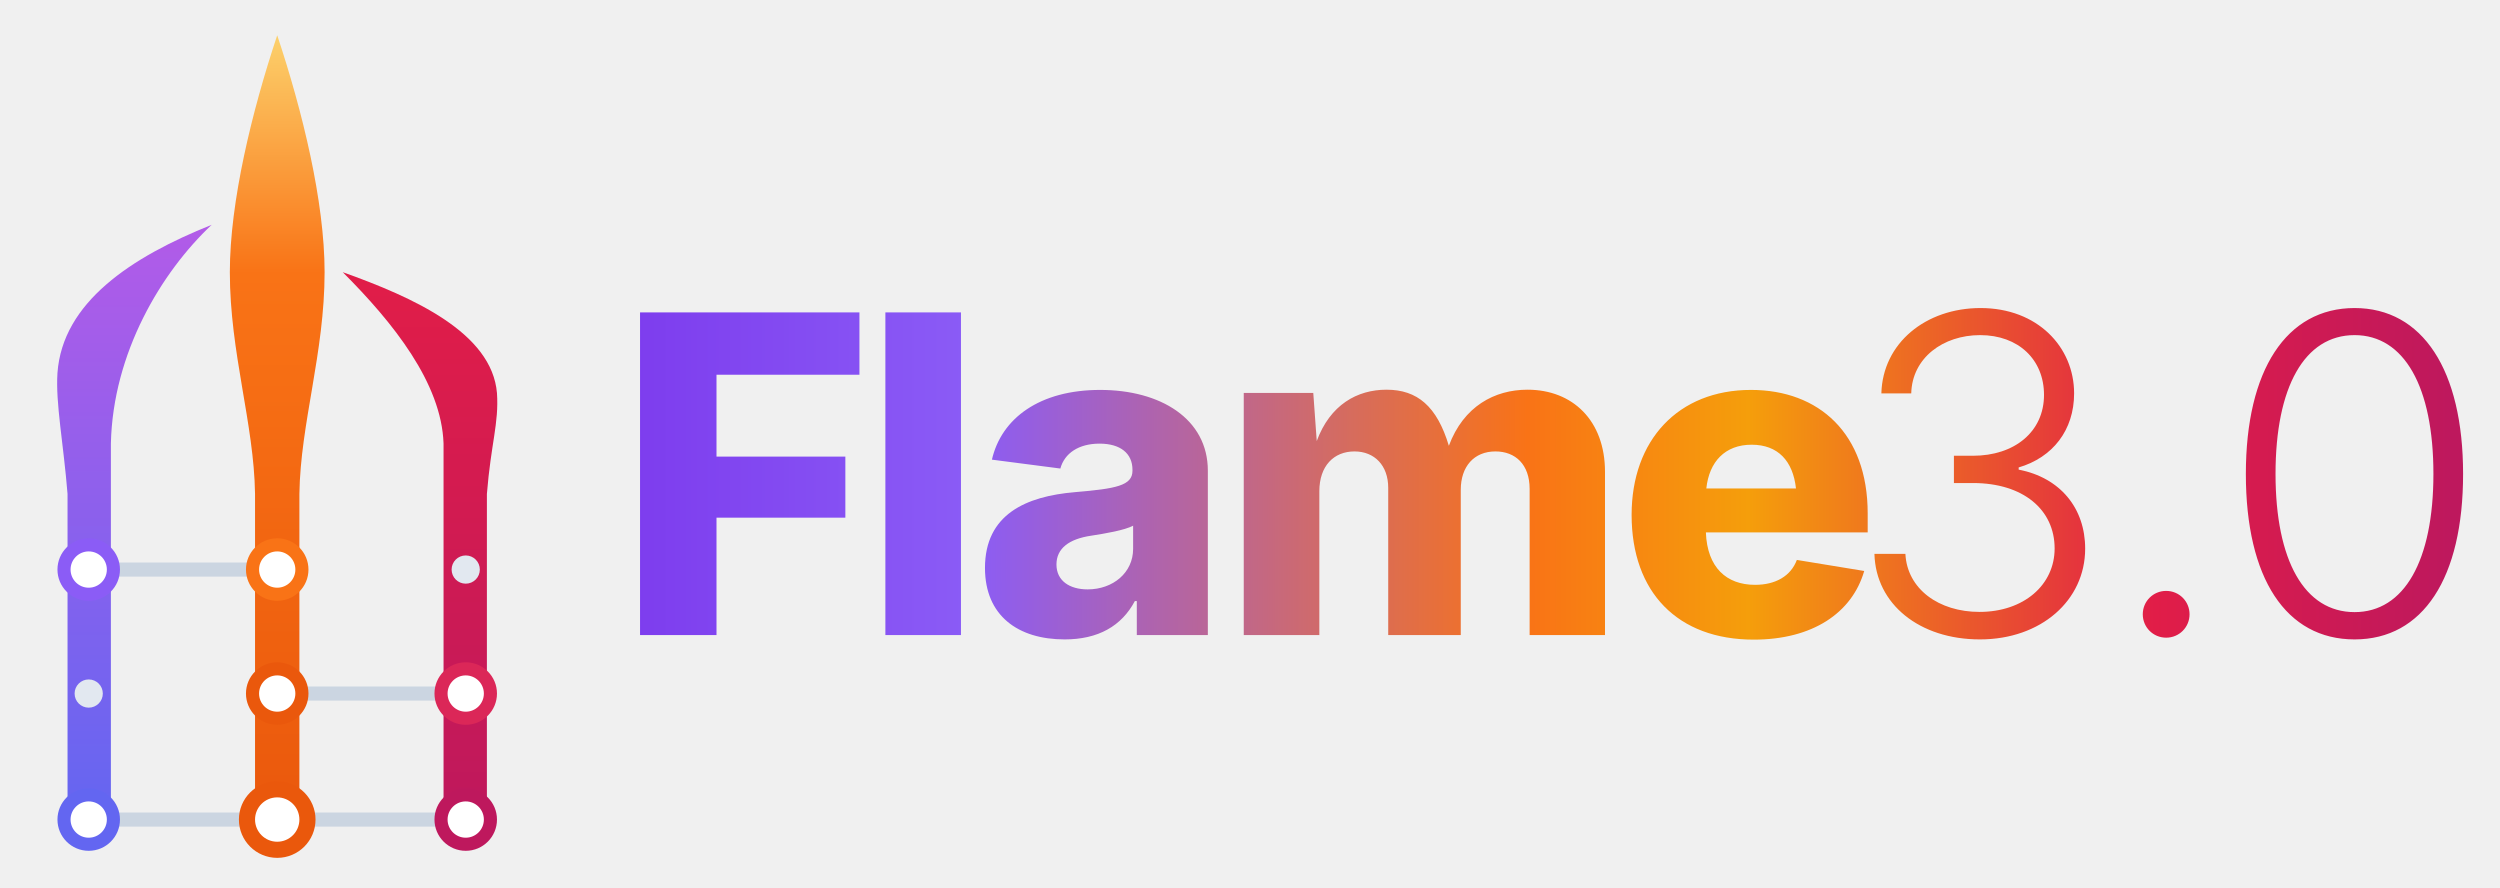
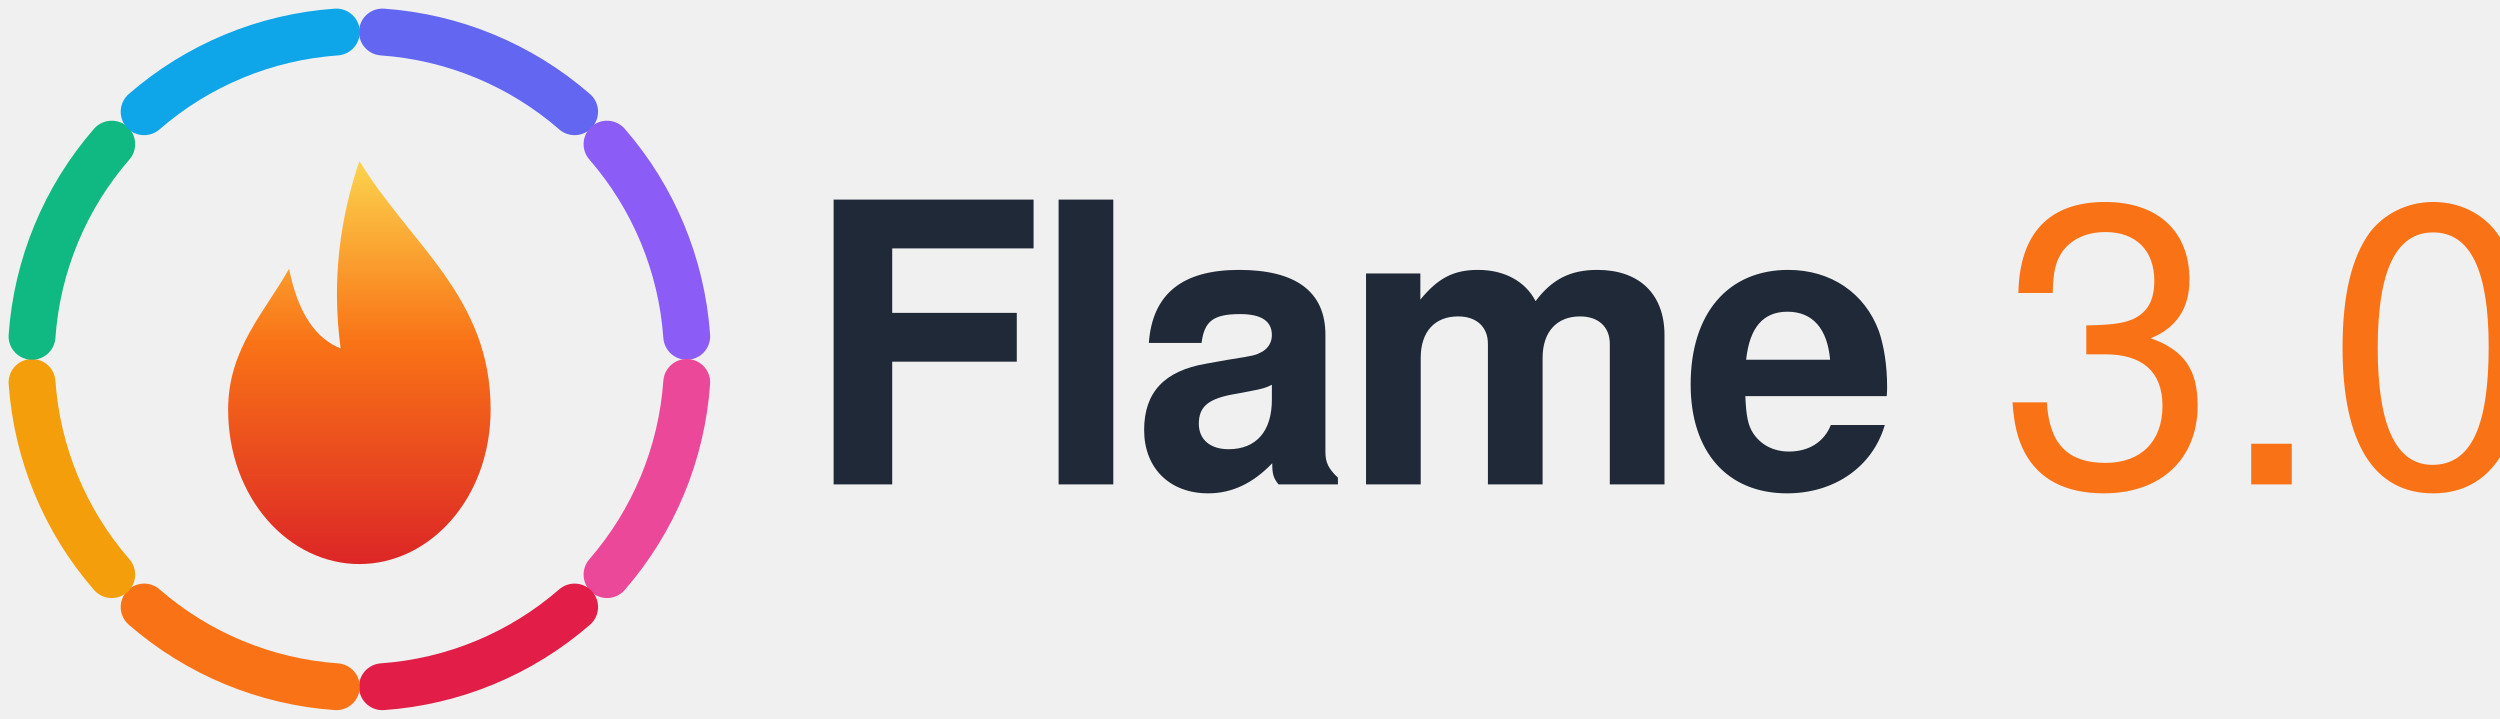
- <svg xmlns="http://www.w3.org/2000/svg" viewBox="40 -20 2480 880" width="1240" height="440" role="img" aria-label="Flame 3.0">
+ <svg xmlns="http://www.w3.org/2000/svg" viewBox="8 8 640 184" width="640" height="184" role="img" aria-label="Flame 3.0">
  <defs>
-     <linearGradient id="wm" gradientUnits="userSpaceOnUse" x1="640" y1="0" x2="2470" y2="0">
-       <stop offset="0" stop-color="#7C3AED" />
-       <stop offset="0.2" stop-color="#8B5CF6" />
-       <stop offset="0.5" stop-color="#F97316" />
-       <stop offset="0.62" stop-color="#F59E0B" />
-       <stop offset="0.84" stop-color="#E11D48" />
-       <stop offset="1" stop-color="#BE185D" />
+     <linearGradient id="wm11" x1="0" y1="0" x2="0" y2="1">
+       <stop offset="0" stop-color="#FCD34D" />
+       <stop offset=".45" stop-color="#F97316" />
+       <stop offset="1" stop-color="#DC2626" />
    </linearGradient>
  </defs>
-   <defs>
-     <linearGradient id="fl-left" x1="0" y1="0" x2="0" y2="1">
-       <stop offset="0" stop-color="#B25BE8" />
-       <stop offset="1" stop-color="#6366F1" />
-     </linearGradient>
-     <linearGradient id="fl-mid" x1="0" y1="0" x2="0" y2="1">
-       <stop offset="0" stop-color="#FCD06B" />
-       <stop offset="0.3" stop-color="#F97316" />
-       <stop offset="1" stop-color="#EA580C" />
-     </linearGradient>
-     <linearGradient id="fl-right" x1="0" y1="0" x2="0" y2="1">
-       <stop offset="0" stop-color="#E11D48" />
-       <stop offset="1" stop-color="#BE185D" />
-     </linearGradient>
-   </defs>
-   <g stroke="#CBD5E1" stroke-width="14">
-     <line x1="150" y1="545" x2="293" y2="545" />
-     <line x1="337" y1="668" x2="480" y2="668" />
-     <line x1="150" y1="793" x2="293" y2="793" />
-     <line x1="337" y1="793" x2="480" y2="793" />
-   </g>
-   <path fill="url(#fl-left)" d="M107 800 L107 470 C103 420,95 380,97 350 C102 280,170 235,250 203 C200 250,152 330,150 420 L150 800Z" />
-   <path fill="url(#fl-right)" d="M523 800 L523 470 C527 420,535 400,533 370 C528 310,450 275,380 250 C430 300,478 360,480 420 L480 800Z" />
-   <path fill="url(#fl-mid)" d="M315 15 C340 90,362 180,362 250 C362 330,338 400,337 470 L337 800 L293 800 L293 470 C292 400,268 330,268 250 C268 180,290 90,315 15Z" />
-   <circle cx="128" cy="545" r="31" fill="#8B5CF6" />
-   <circle cx="128" cy="545" r="18" fill="#fff" />
-   <circle cx="315" cy="545" r="31" fill="#F97316" />
-   <circle cx="315" cy="545" r="18" fill="#fff" />
-   <circle cx="502" cy="545" r="14" fill="#E2E8F0" />
-   <circle cx="128" cy="668" r="14" fill="#E2E8F0" />
-   <circle cx="315" cy="668" r="31" fill="#EA580C" />
-   <circle cx="315" cy="668" r="18" fill="#fff" />
-   <circle cx="502" cy="668" r="31" fill="#DB2758" />
-   <circle cx="502" cy="668" r="18" fill="#fff" />
-   <circle cx="128" cy="793" r="31" fill="#6366F1" />
-   <circle cx="128" cy="793" r="18" fill="#fff" />
-   <circle cx="315" cy="793" r="38" fill="#EA580C" />
-   <circle cx="315" cy="793" r="22" fill="#fff" />
-   <circle cx="502" cy="793" r="31" fill="#BE185D" />
-   <circle cx="502" cy="793" r="18" fill="#fff" />
-   <g fill="url(#wm)" font-family="Inter, 'Helvetica Neue', Arial, sans-serif">
-     <text x="650" y="610" font-size="440" font-weight="800" letter-spacing="-14" textLength="1140" lengthAdjust="spacingAndGlyphs">Flame</text>
-     <text x="1870" y="610" font-size="440" font-weight="300" textLength="600" lengthAdjust="spacingAndGlyphs">3.0</text>
-   </g>
+   <path d="M105.9 16.2 A84 84 0 0 1 155.1 36.6" fill="none" stroke="#6366F1" stroke-width="12" stroke-linecap="round" />
+   <path d="M163.4 44.9 A84 84 0 0 1 183.8 94.1" fill="none" stroke="#8B5CF6" stroke-width="12" stroke-linecap="round" />
+   <path d="M183.8 105.9 A84 84 0 0 1 163.4 155.1" fill="none" stroke="#EC4899" stroke-width="12" stroke-linecap="round" />
+   <path d="M155.1 163.4 A84 84 0 0 1 105.9 183.8" fill="none" stroke="#E11D48" stroke-width="12" stroke-linecap="round" />
+   <path d="M94.1 183.8 A84 84 0 0 1 44.9 163.4" fill="none" stroke="#F97316" stroke-width="12" stroke-linecap="round" />
+   <path d="M36.6 155.1 A84 84 0 0 1 16.2 105.9" fill="none" stroke="#F59E0B" stroke-width="12" stroke-linecap="round" />
+   <path d="M16.2 94.1 A84 84 0 0 1 36.6 44.9" fill="none" stroke="#10B981" stroke-width="12" stroke-linecap="round" />
+   <path d="M44.9 36.6 A84 84 0 0 1 94.1 16.2" fill="none" stroke="#0EA5E9" stroke-width="12" stroke-linecap="round" />
+   <path d="M100 12 C122 48 156 70 156 118 C156 156 130 184 100 184 C70 184 44 156 44 118 C44 92 60 76 70 58 C74 78 82 88 92 92 C88 62 92 36 100 12 Z" fill="url(#wm11)" transform="translate(100 102) scale(0.6) translate(-100 -100)" />
+   <text x="214" y="132" font-family="Helvetica, Arial, sans-serif" font-size="100" font-weight="700" fill="#1F2937" letter-spacing="-2">Flame</text>
+   <text x="520" y="132" font-family="Helvetica, Arial, sans-serif" font-size="100" font-weight="400" fill="#F97316">3.0</text>
</svg>
